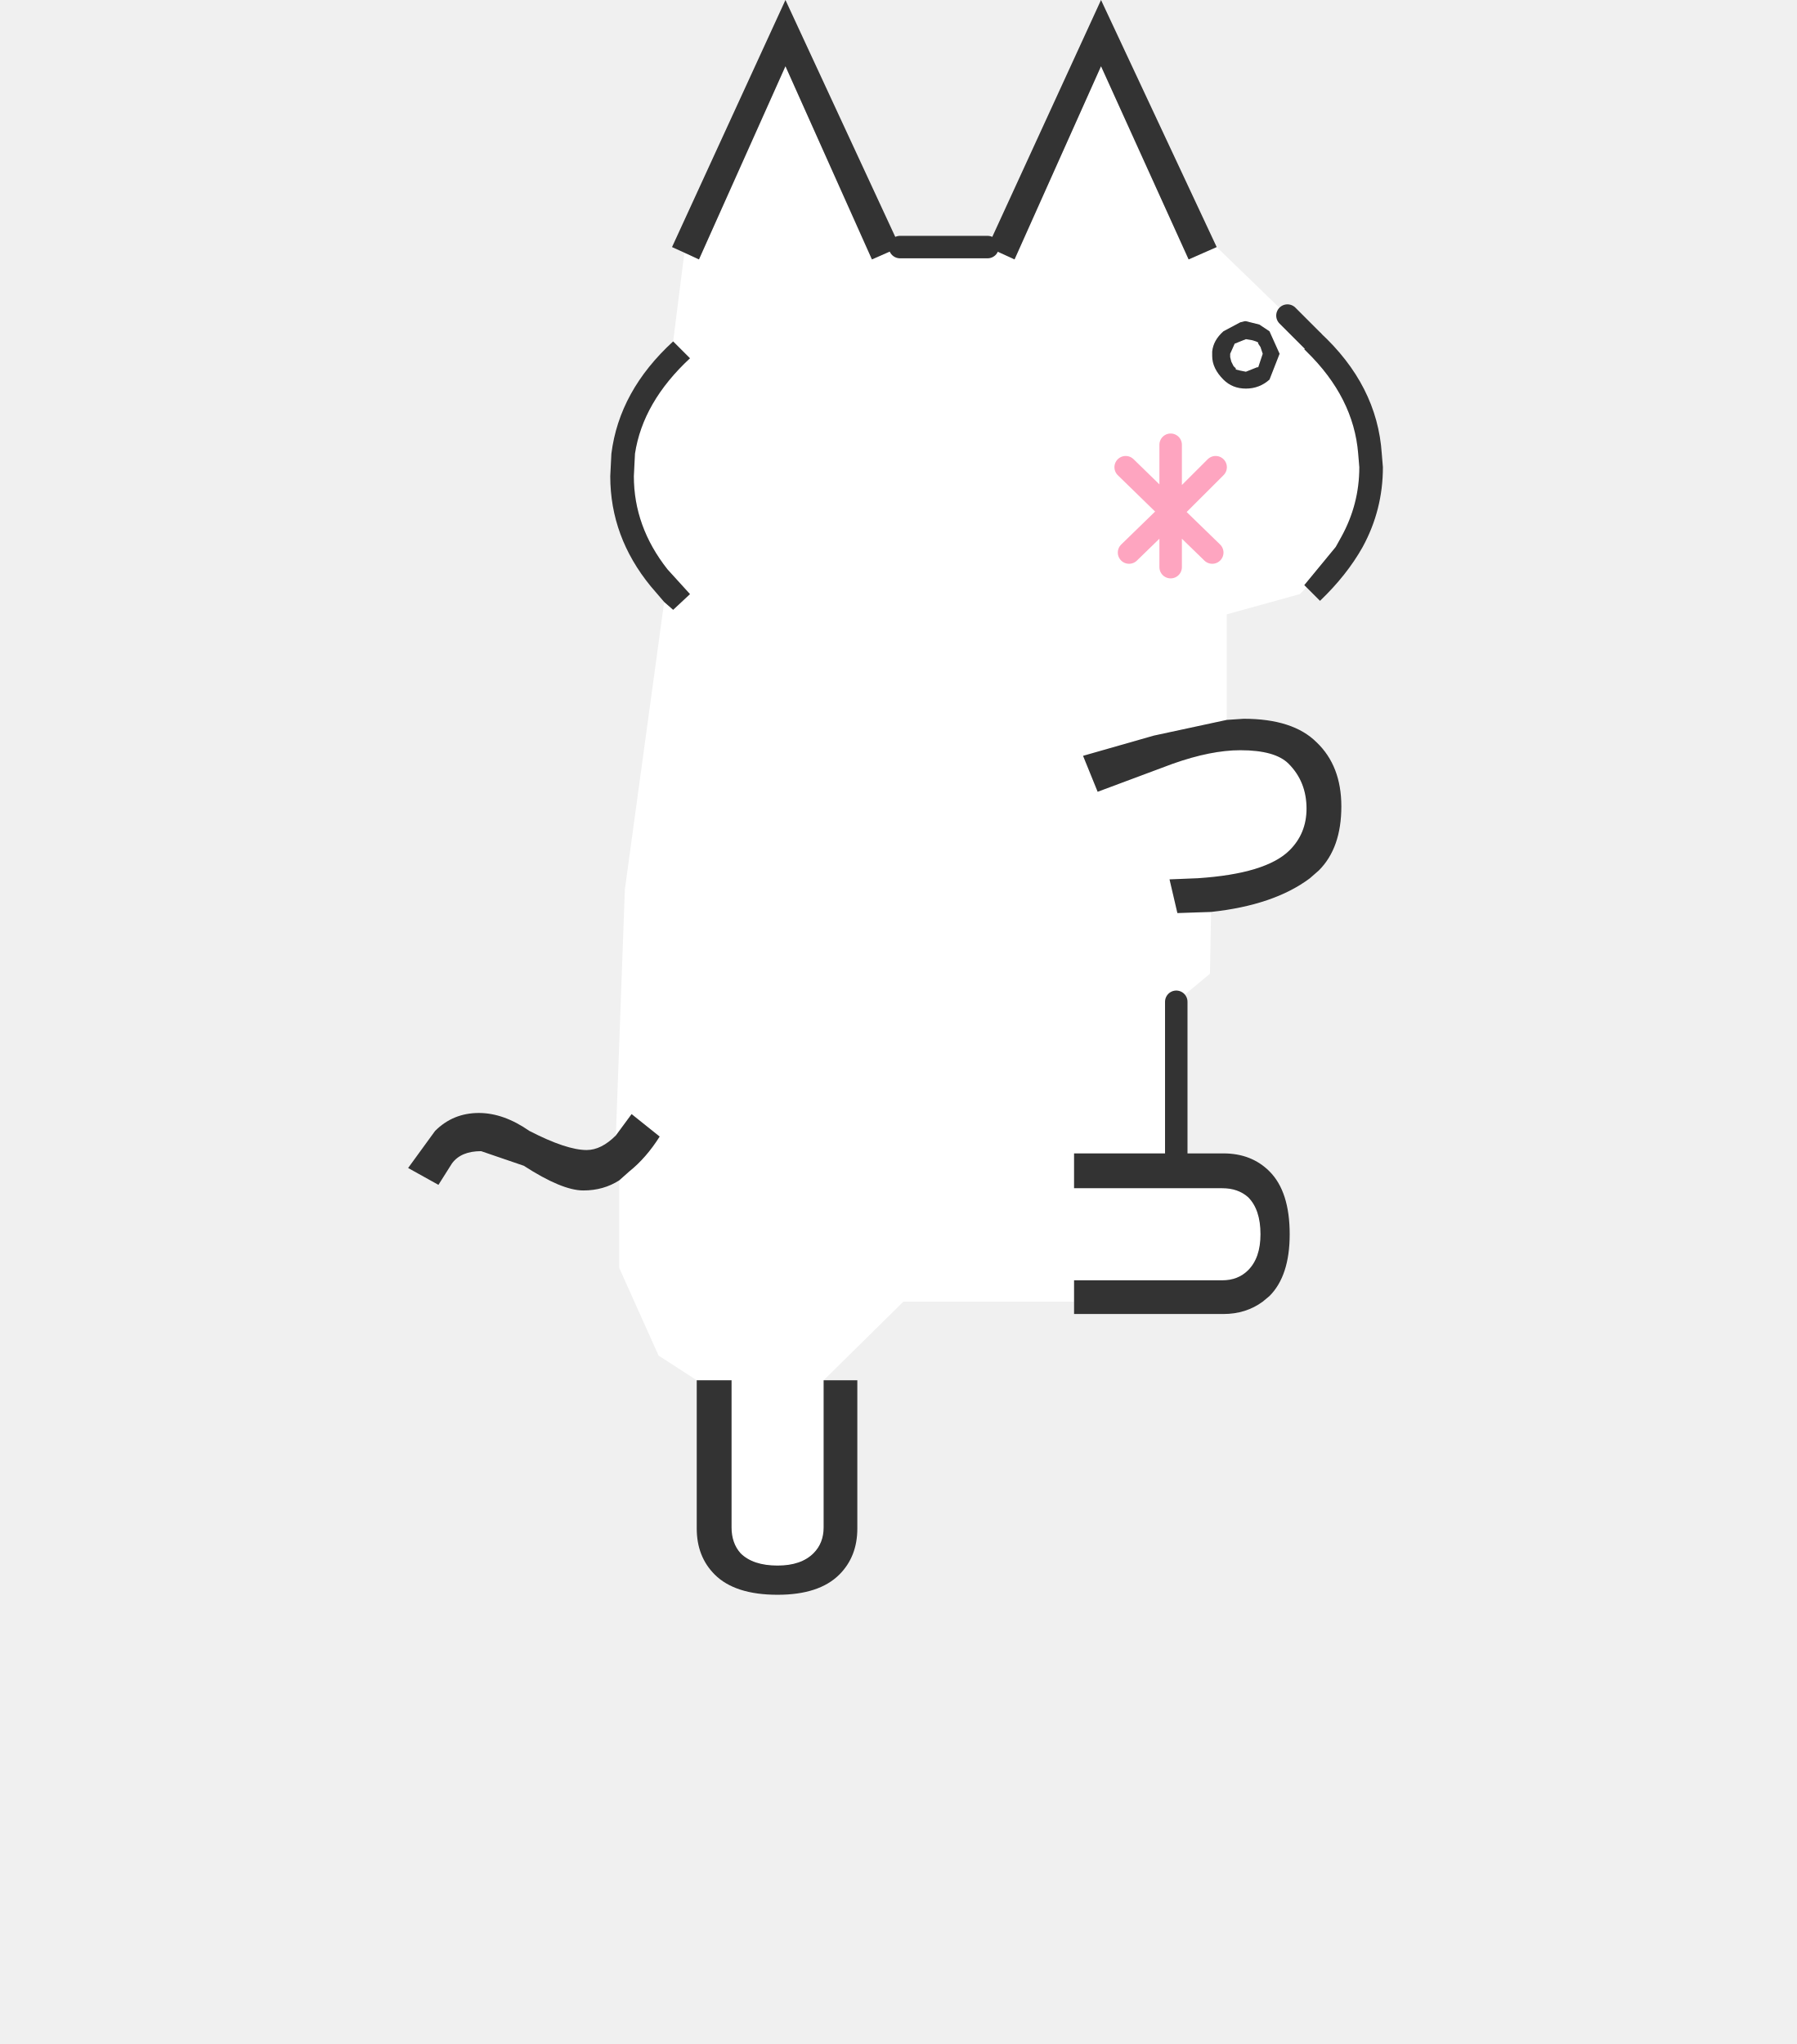
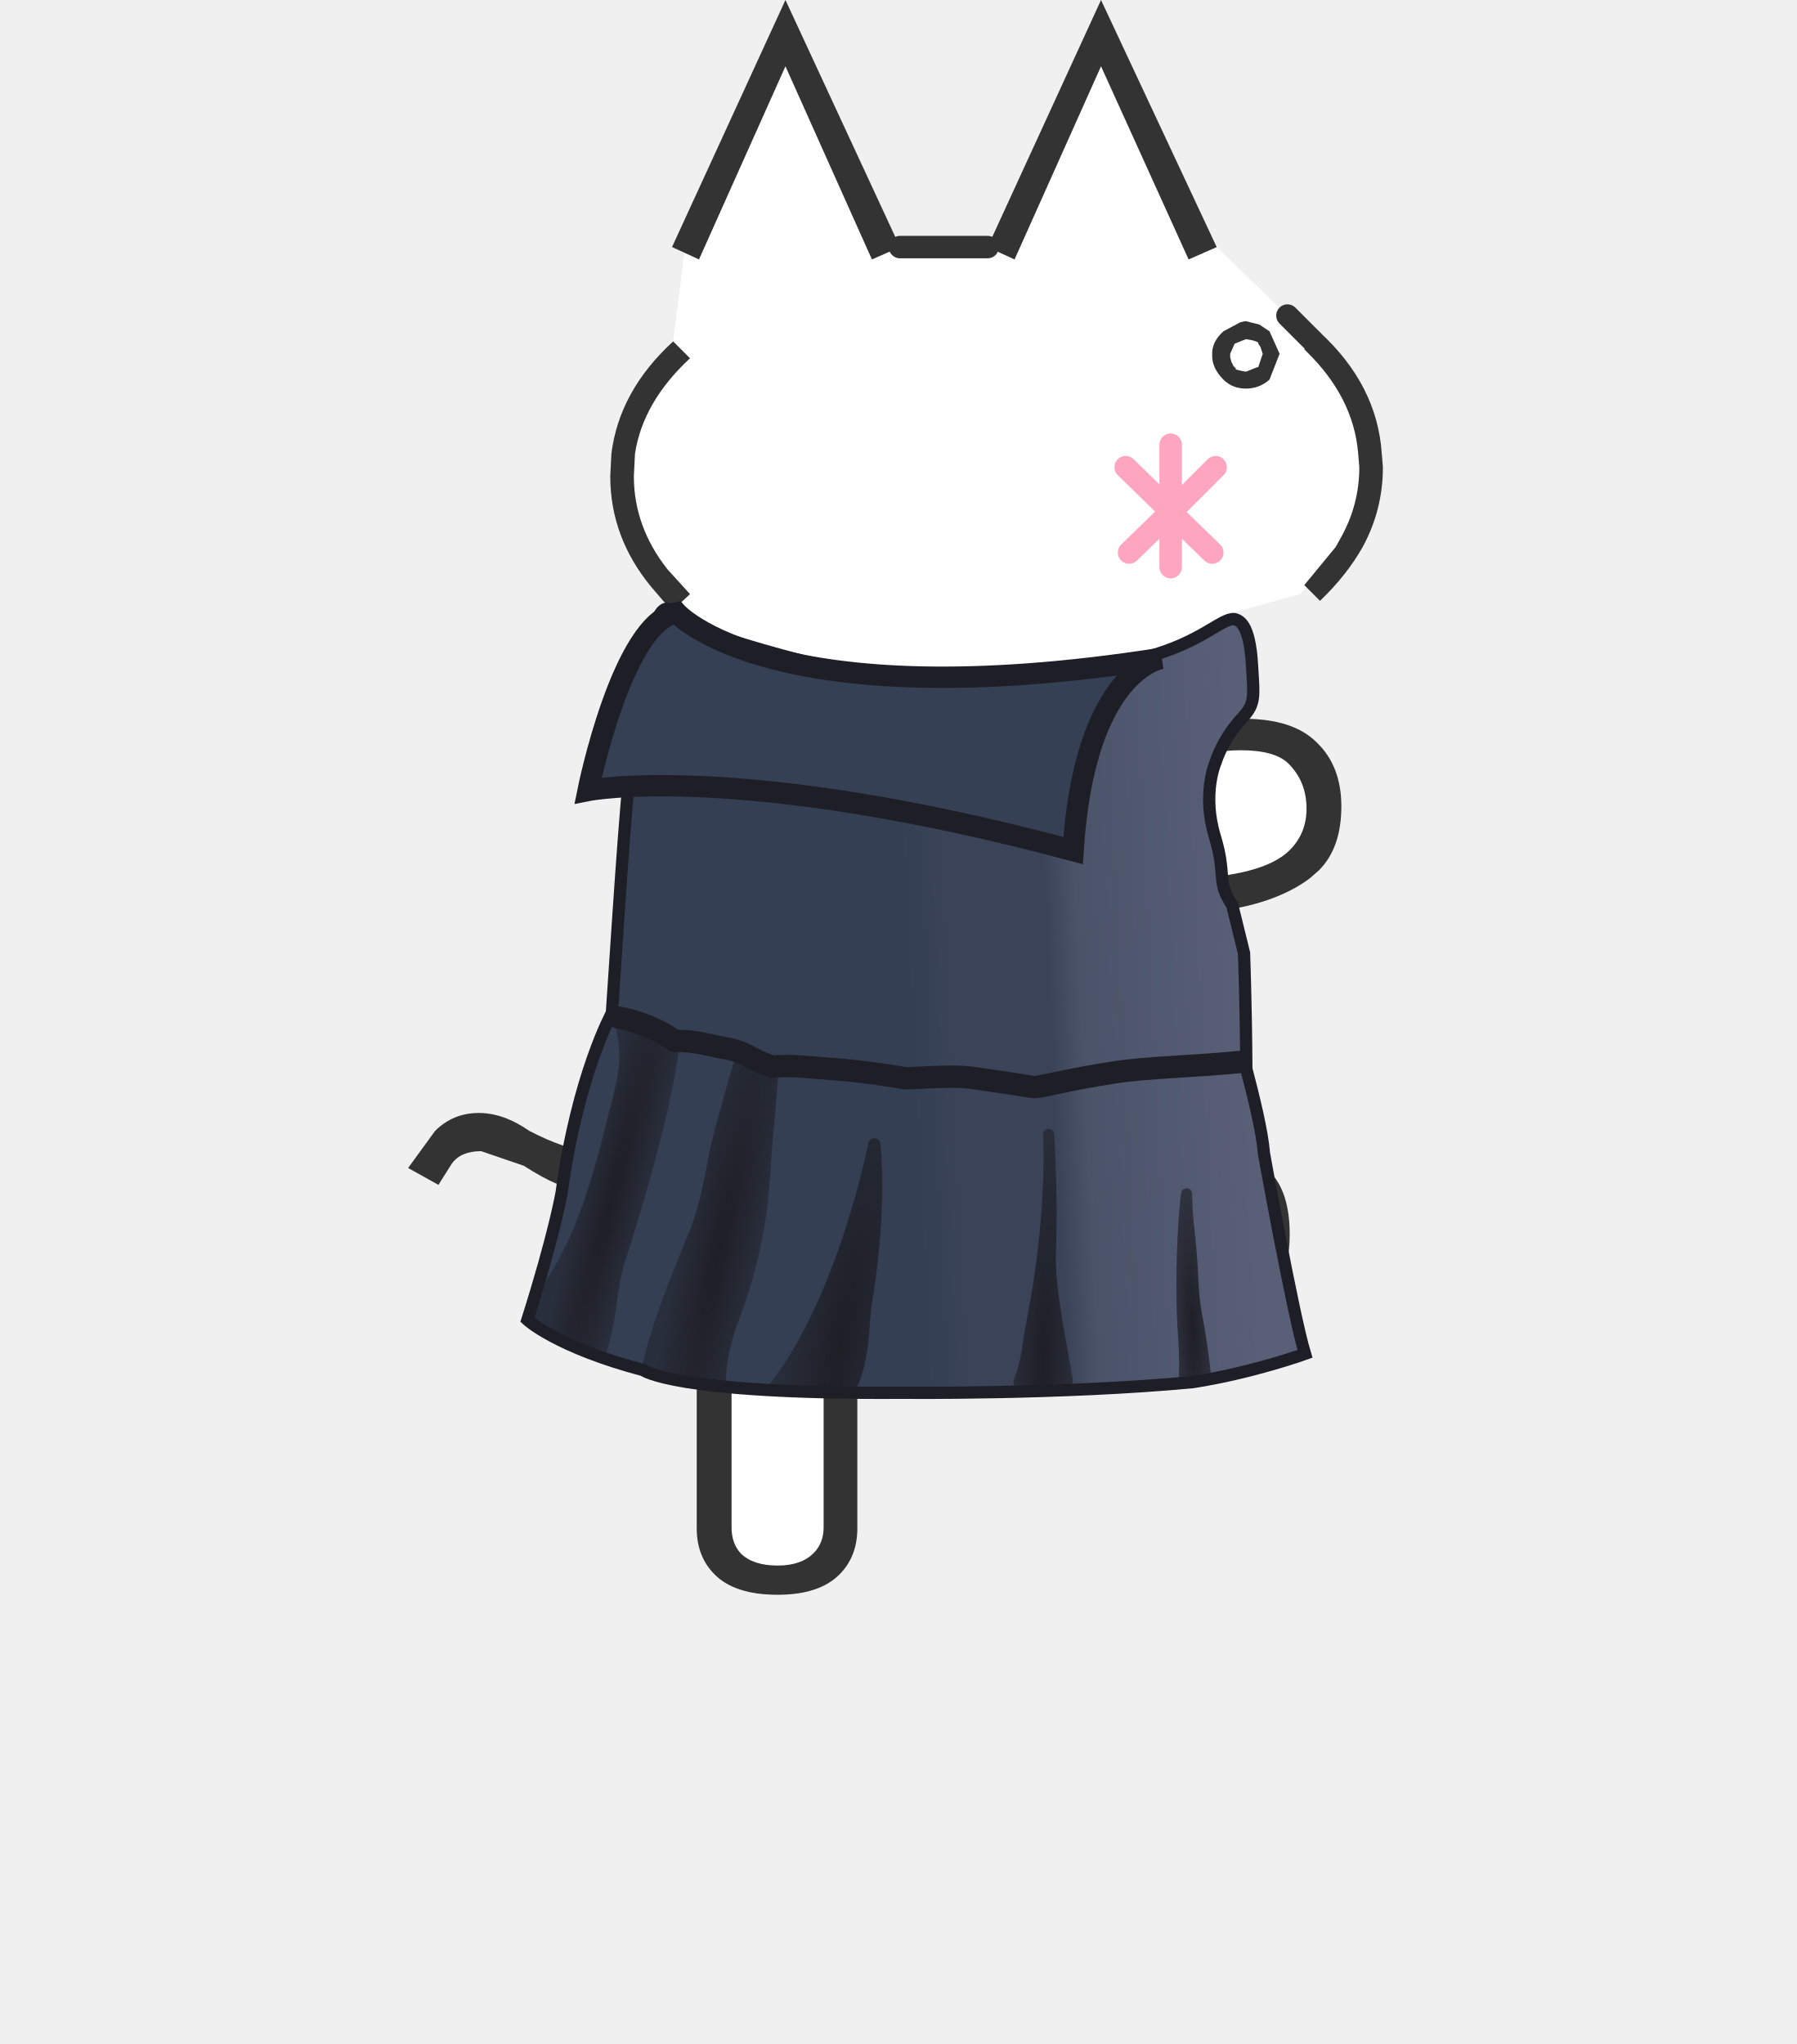
<svg xmlns="http://www.w3.org/2000/svg" xmlns:xlink="http://www.w3.org/1999/xlink" height="182" width="160">
  <defs>
-     <path d="M2-1.7l-2 2 1.85 1.8M0 .3V.25v2.5M0 .3l-1.85 1.8M-2-1.7L0 .25V-2.7" fill="none" stroke="#fea5c0" stroke-linecap="round" stroke-linejoin="round" transform="translate(2.5 3.2)" id="a" />
-     <use height="6.45" width="5" xlink:href="#a" id="c" />
-     <g id="b">
+     <radialGradient xlink:href="#a" id="g" gradientUnits="userSpaceOnUse" gradientTransform="matrix(.57874 .11976 -.98969 4.78255 133.52 -415.59)" cx="62.944" cy="108.571" fx="62.944" fy="108.571" r="6.158" />
+     <radialGradient xlink:href="#a" id="h" cx="74.403" cy="113.906" fx="74.403" fy="113.906" r="5.141" gradientTransform="matrix(.97152 .18166 -1.07273 5.73699 123.37 -548.021)" gradientUnits="userSpaceOnUse" />
+     <radialGradient xlink:href="#a" id="i" cx="92.219" cy="113.066" fx="92.219" fy="113.066" r="2.675" gradientTransform="matrix(1.19552 .04277 -.33164 9.26942 18.98 -931.45)" gradientUnits="userSpaceOnUse" />
+     <radialGradient xlink:href="#a" id="j" gradientUnits="userSpaceOnUse" gradientTransform="matrix(.40955 .10365 -1.15032 4.54502 152.292 -378.137)" cx="53.295" cy="105.409" fx="53.295" fy="105.409" r="7.07" />
+     <radialGradient xlink:href="#a" id="k" cx="105.169" cy="114.304" fx="105.169" fy="114.304" r="1.502" gradientTransform="matrix(1.62675 -.06805 .48742 11.6513 -121.629 -1206.788)" gradientUnits="userSpaceOnUse" />
+     <linearGradient xlink:href="#b" id="f" gradientUnits="userSpaceOnUse" gradientTransform="translate(1.176 .398)" x1="79.488" y1="89.278" x2="109.705" y2="87.777" spreadMethod="pad" />
+     <linearGradient id="b">
+       <stop offset="0" stop-color="#343f53" />
+       <stop offset=".129" stop-color="#3a4357" />
+       <stop offset=".424" stop-color="#3a4357" />
+       <stop offset=".516" stop-color="#4b5369" />
+       <stop offset="1" stop-color="#585f77" />
+     </linearGradient>
+     <linearGradient id="a">
+       <stop offset="0" stop-color="#1e1f26" />
+       <stop offset="1" stop-color="#1e1f26" stop-opacity=".53" />
+     </linearGradient>
+     <path d="M2-1.7l-2 2 1.85 1.8M0 .3V.25v2.5M0 .3l-1.85 1.8M-2-1.7L0 .25V-2.7" fill="none" stroke="#fea5c0" stroke-linecap="round" stroke-linejoin="round" transform="translate(2.5 3.2)" id="c" />
+     <use height="6.45" width="5" xlink:href="#c" id="e" />
+     <g id="d">
      <path d="M4.25-60l1.2.55 3.85-8.6 3.9 8.6 1.25-.55 3.15 3.05 1.1 1.1-.35.4.1.1q2.1 2.05 2.3 4.55l.05.6q0 1.65-.8 3.1l-.25.45-1.4 1.7.1.1-.3.3-3.25.9v4.7l-3.25.7-3.15.9.65 1.6L12.5-37q1.7-.6 3-.6 1.55 0 2.15.6.8.8.8 2 0 1.1-.75 1.85-1.05 1.05-4.1 1.25l-1.25.05.35 1.5 1.5-.05-.05 2.75-1.5 1.25v6.75H8.1v1.55h6.6q.7 0 1.15.4.55.55.55 1.65 0 1.05-.55 1.6-.45.45-1.15.45H8.1v.95H.5l-3.55 3.5V-3q0 .7-.45 1.15-.55.55-1.6.55-1.1 0-1.65-.55-.4-.45-.4-1.15v-6.55H-8.7l-1.7-1.1-1.75-3.9v-3.9l.45-.4q.75-.6 1.35-1.55l-1.25-1-.7.95.4-10.95 1.75-12.8.4.35.75-.7-1-1.1q-1.5-1.9-1.5-4.15l.05-1q.35-2.3 2.45-4.25l-.75-.75.5-3.95.65.3 3.85-8.6 3.85 8.6L.35-60h3.9m11 5.35l-.05-.05-.1-.2-.05-.2v-.15l.2-.45.5-.2.3.05-.05.05h.2l.1.05v.05l.1.15.1.3-.2.6h-.05l-.5.2-.25-.05-.2-.05v-.1h-.05m.5-2.05h-.05l-.2.05-.75.4q-.45.4-.5.9v.2q0 .55.5 1.05.4.4 1 .4t1.05-.4l.45-1.15-.45-1-.45-.3-.6-.15" fill="#fff" fill-rule="evenodd" transform="translate(21.55 71)" />
      <path d="M14.45-60l-1.25.55-3.9-8.6-3.85 8.6-1.2-.55L9.3-71l5.15 11M.35-60l-1.25.55-3.85-8.6-3.85 8.6-.65-.3-.55-.25 5.05-11 5.1 11m-10.1 4.2l.75.75q-2.1 1.95-2.45 4.25l-.05 1q0 2.25 1.5 4.15l1 1.1-.75.7-.4-.35-.6-.7q-1.8-2.2-1.8-4.9l.05-1q.35-2.8 2.75-5m-2.55 35.35l.7-.95 1.25 1q-.6.95-1.35 1.55l-.45.4q-.7.45-1.6.45-.95 0-2.65-1.1l-1.9-.65q-.9 0-1.3.55l-.6.95-1.35-.75 1.2-1.65q.8-.8 1.95-.8 1.1 0 2.25.8 1.65.85 2.55.85.65 0 1.3-.65m3.6 10.9h1.55V-3q0 .7.4 1.15.55.55 1.65.55 1.05 0 1.6-.55.45-.45.45-1.15v-6.55h1.5v6.6q0 1.25-.8 2.05-.9.9-2.75.9Q-7 0-7.9-.9q-.8-.8-.8-2.05v-6.6m16.8-3.5V-14h6.6q.7 0 1.15-.45.55-.55.55-1.6 0-1.1-.55-1.65-.45-.4-1.15-.4H8.1v-1.55h6.65q1.25 0 2.05.8.9.9.9 2.8 0 1.85-.9 2.75l-.3.25q-.75.55-1.75.55H8.1v-.55m6.1-17.35l-1.5.05-.35-1.5 1.25-.05q3.05-.2 4.1-1.25.75-.75.75-1.85 0-1.2-.8-2-.6-.6-2.15-.6-1.3 0-3 .6l-3.35 1.25-.65-1.6 3.15-.9 3.25-.7.75-.05q2.2 0 3.25 1.05Q20-36.9 20-35.1q0 1.85-1 2.85l-.4.35q-1.6 1.2-4.4 1.5m4.25-14.45l-.1-.1 1.4-1.7.25-.45q.8-1.45.8-3.1l-.05-.6q-.2-2.5-2.3-4.55l-.1-.1.35-.4h.05l.3-.35q2.55 2.35 2.75 5.4l.05.6q0 1.9-.9 3.55-.7 1.25-1.9 2.4l-.6-.6m-2.7-11.85l.6.15.45.3.45 1-.45 1.15q-.45.4-1.05.4-.6 0-1-.4-.5-.5-.5-1.05v-.2q.05-.5.5-.9l.75-.4.2-.05h.05m.3.85l-.3-.05-.5.2-.2.45v.15l.05.2.1.2.05.05.05.05v.05l.2.05.25.05.5-.2h.05l.2-.6-.1-.3-.1-.15v-.05l-.1-.05-.15-.05" fill="#333" fill-rule="evenodd" transform="translate(21.55 71)" />
      <path d="M18.7-55.85l-1.1-1.1 1.15 1.1h-.05" fill="red" fill-rule="evenodd" transform="translate(21.55 71)" />
      <path d="M4.25-60H.35m12.3 40.35v-6.75m6.05-29.45l-1.1-1.1" fill="none" stroke="#333" stroke-linecap="round" stroke-linejoin="round" transform="translate(21.55 71)" />
    </g>
  </defs>
  <g transform="matrix(2 0 0 2 79.441 142)">
-     <use height="71" transform="translate(-21.55 -71)" width="43.4" xlink:href="#b" />
-     <use height="6.45" transform="matrix(1.0012 0 0 1 9.897 -51.7)" width="5" xlink:href="#c" />
+     <use height="71" transform="translate(-21.55 -71)" width="43.4" xlink:href="#d" />
+     <use height="6.45" transform="matrix(1.0012 0 0 1 9.897 -51.7)" width="5" xlink:href="#e" />
  </g>
+   <path d="M108.307 74.04c1.092 3.578.095 3.958 1.563 6.149l1.058 4.29s.179 4.698.209 10.387c.669 2.548 1.438 5.661 1.583 7.577 0 0 2.59 14.347 3.682 17.947 0 0-4.771 1.713-10.075 2.53-11.73 1.11-26.246.955-26.246.955-20.296.132-23.104-2.03-23.104-2.03-7.762-2.05-10.403-4.5-10.403-4.5 2.425-7.644 3.072-11.388 3.072-11.388 1.44-10.557 4.515-16.103 4.515-16.103.936-13.972 1.27-19.166 2.022-25.717.277-1.831.46-2.74.84-4.099.38-1.358.769-6.247 2.056-6.414.375-.048 1.783 1.52 3.434 2.087 4.174 1.437 10.127 3.043 12.344 3.37 4.394.647 7.501.792 12.323 1.052 3.58-.58 10.516-1.173 14.9-2.15 5.002-1.32 6.82-3.514 7.966-3.427.358.109 1.392.228 1.603 4.2.161 2.668.313 3.357-.812 4.575 0 0-1.673 1.662-2.469 4.069 0 0-1.234 2.798-.061 6.64z" fill="url(#f)" fill-rule="evenodd" stroke="#1e1f26" stroke-width="1.1" transform="matrix(.99156 0 0 .99382 .782 .904)" />
+   <path d="M54.734 90.251s2.868.463 5.05 2.098c1.86-.038 3.238.427 4.341.611 2.309.386 2.258 1.018 4.514 1.703 1.602-.193 3.566.102 5.328.21 2.5.15 6.009.726 6.512.824.398.045 4.162-.31 6.026-.04 3.087.447 4.248.618 5.515.833.746.012 2.574-.594 7.315-1.326 2.876-.444 7.305-.531 11.204-.924" fill="none" stroke="#1e1f26" stroke-width="2" stroke-linecap="round" stroke-linejoin="round" transform="matrix(.99156 0 0 .99382 .782 .904)" />
+   <path style="line-height:normal;font-variant-ligatures:normal;font-variant-position:normal;font-variant-caps:normal;font-variant-numeric:normal;font-variant-alternates:normal;font-variant-east-asian:normal;font-feature-settings:normal;font-variation-settings:normal;text-indent:0;text-align:start;text-decoration-line:none;text-decoration-style:solid;text-decoration-color:#000;text-transform:none;text-orientation:mixed;white-space:normal;shape-padding:0;shape-margin:0;inline-size:0;isolation:auto;mix-blend-mode:normal;solid-color:#000;solid-opacity:1" d="M64.36 92.445s-.832 2.602-2.202 7.678c-.663 2.458-.918 5.55-2.162 8.773-2.045 4.8-3.132 7.954-3.705 9.913-.574 1.961-.643 2.777-.643 2.777a.5.5 0 00.418.531l6.61 1.094a.5.5 0 00.578-.559s-.063-.452.047-1.431c.11-.98.398-2.448 1.12-4.371.797-2.12 1.436-4.206 1.925-6.567v-.002c.875-3.916.86-7.098 1.084-9.467.42-4.465.533-6.521.533-6.521l-.5-.027-2.19-1.391.04-.125-.477-.152z" color="#000" font-weight="400" font-family="sans-serif" overflow="visible" fill="url(#g)" fill-rule="evenodd" transform="matrix(.99156 0 0 .99382 1.949 1.3)" />
+   <path style="line-height:normal;font-variant-ligatures:normal;font-variant-position:normal;font-variant-caps:normal;font-variant-numeric:normal;font-variant-alternates:normal;font-variant-east-asian:normal;font-feature-settings:normal;font-variation-settings:normal;text-indent:0;text-align:start;text-decoration-line:none;text-decoration-style:solid;text-decoration-color:#000;text-transform:none;text-orientation:mixed;white-space:normal;shape-padding:0;shape-margin:0;inline-size:0;isolation:auto;mix-blend-mode:normal;solid-color:#000;solid-opacity:1" d="M76.537 100.67a.55.55 0 00-.525.445s-2.715 13.834-8.91 21.633a.55.55 0 00.408.89l6.717.272a.55.55 0 00.521-.32c1.618-3.514 1.162-5.547 1.63-8.371 1.406-8.467.72-14.067.72-14.067a.55.55 0 00-.56-.482z" color="#000" font-weight="400" font-family="sans-serif" overflow="visible" fill="url(#h)" fill-rule="evenodd" transform="matrix(.99156 0 0 .99382 1.949 1.3)" />
+   <path style="line-height:normal;font-variant-ligatures:normal;font-variant-position:normal;font-variant-caps:normal;font-variant-numeric:normal;font-variant-alternates:normal;font-variant-east-asian:normal;font-feature-settings:normal;font-variation-settings:normal;text-indent:0;text-align:start;text-decoration-line:none;text-decoration-style:solid;text-decoration-color:#000;text-transform:none;text-orientation:mixed;white-space:normal;shape-padding:0;shape-margin:0;inline-size:0;isolation:auto;mix-blend-mode:normal;solid-color:#000;solid-opacity:1" d="M92.18 99.838a.5.5 0 00-.473.525s.44 6.879-1.463 16.555c-.525 2.672-.364 3.254-1.183 5.477a.5.5 0 00.492.671l4.35-.193a.5.5 0 00.47-.582c-.705-4.186-1.646-8.287-1.506-11.63.198-4.741-.162-10.362-.162-10.362a.5.5 0 00-.525-.461z" color="#000" font-weight="400" font-family="sans-serif" overflow="visible" fill="url(#i)" fill-rule="evenodd" transform="matrix(.99156 0 0 .99382 1.949 1.3)" />
+   <path style="line-height:normal;font-variant-ligatures:normal;font-variant-position:normal;font-variant-caps:normal;font-variant-numeric:normal;font-variant-alternates:normal;font-variant-east-asian:normal;font-feature-settings:normal;font-variation-settings:normal;text-indent:0;text-align:start;text-decoration-line:none;text-decoration-style:solid;text-decoration-color:#000;text-transform:none;text-orientation:mixed;white-space:normal;shape-padding:0;shape-margin:0;inline-size:0;isolation:auto;mix-blend-mode:normal;solid-color:#000;solid-opacity:1" d="M54.443 89.4a7.745 7.745 0 00-.87.034.5.5 0 00-.425.668s.55 1.52.495 3.546c-.045 1.612-.604 3.46-1.385 6.538-.65 2.561-1.63 6.223-3.201 9.658-1.028 2.247-2.298 4.081-4.02 6.71a.5.5 0 00.192.72l6.435 3.253a.5.5 0 00.693-.27c1.082-2.86 1.024-6.078 1.723-8.245 4.684-14.524 5.016-20.078 5.016-20.078a.5.5 0 00-.157-.393c-1.34-1.261-2.57-2.102-4.496-2.14z" color="#000" font-weight="400" font-family="sans-serif" overflow="visible" fill="url(#j)" fill-rule="evenodd" transform="matrix(.99156 0 0 .99382 1.949 1.3)" />
+   <path style="line-height:normal;font-variant-ligatures:normal;font-variant-position:normal;font-variant-caps:normal;font-variant-numeric:normal;font-variant-alternates:normal;font-variant-east-asian:normal;font-feature-settings:normal;font-variation-settings:normal;text-indent:0;text-align:start;text-decoration-line:none;text-decoration-style:solid;text-decoration-color:#000;text-transform:none;text-orientation:mixed;white-space:normal;shape-padding:0;shape-margin:0;inline-size:0;isolation:auto;mix-blend-mode:normal;solid-color:#000;solid-opacity:1" d="M104.6 105.158a.5.5 0 00-.502.432s-.513 3.75-.4 10.014c.048 2.707.31 3.942.204 6.477a.5.5 0 00.537.52l1.887-.143a.5.5 0 00.46-.55 57.178 57.178 0 00-.727-5.047c-.18-.943-.319-1.707-.399-3.416-.219-4.673-.536-4.804-.566-7.793a.5.5 0 00-.494-.494z" color="#000" font-weight="400" font-family="sans-serif" overflow="visible" fill="url(#k)" fill-rule="evenodd" transform="matrix(.99156 0 0 .99382 1.949 1.3)" />
+   <path style="font-variation-settings:normal" d="M103.544 58.07s-6.915.933-7.965 17.227c-30.116-8.052-43.556-5.386-43.556-5.386s3.053-15.099 7.953-15.92c0 0 8.477 9.569 43.568 4.079z" fill="#354054" stroke="#1e1f26" stroke-width="1.914" transform="matrix(.99156 0 0 .99382 .782 .904)" />
</svg>
